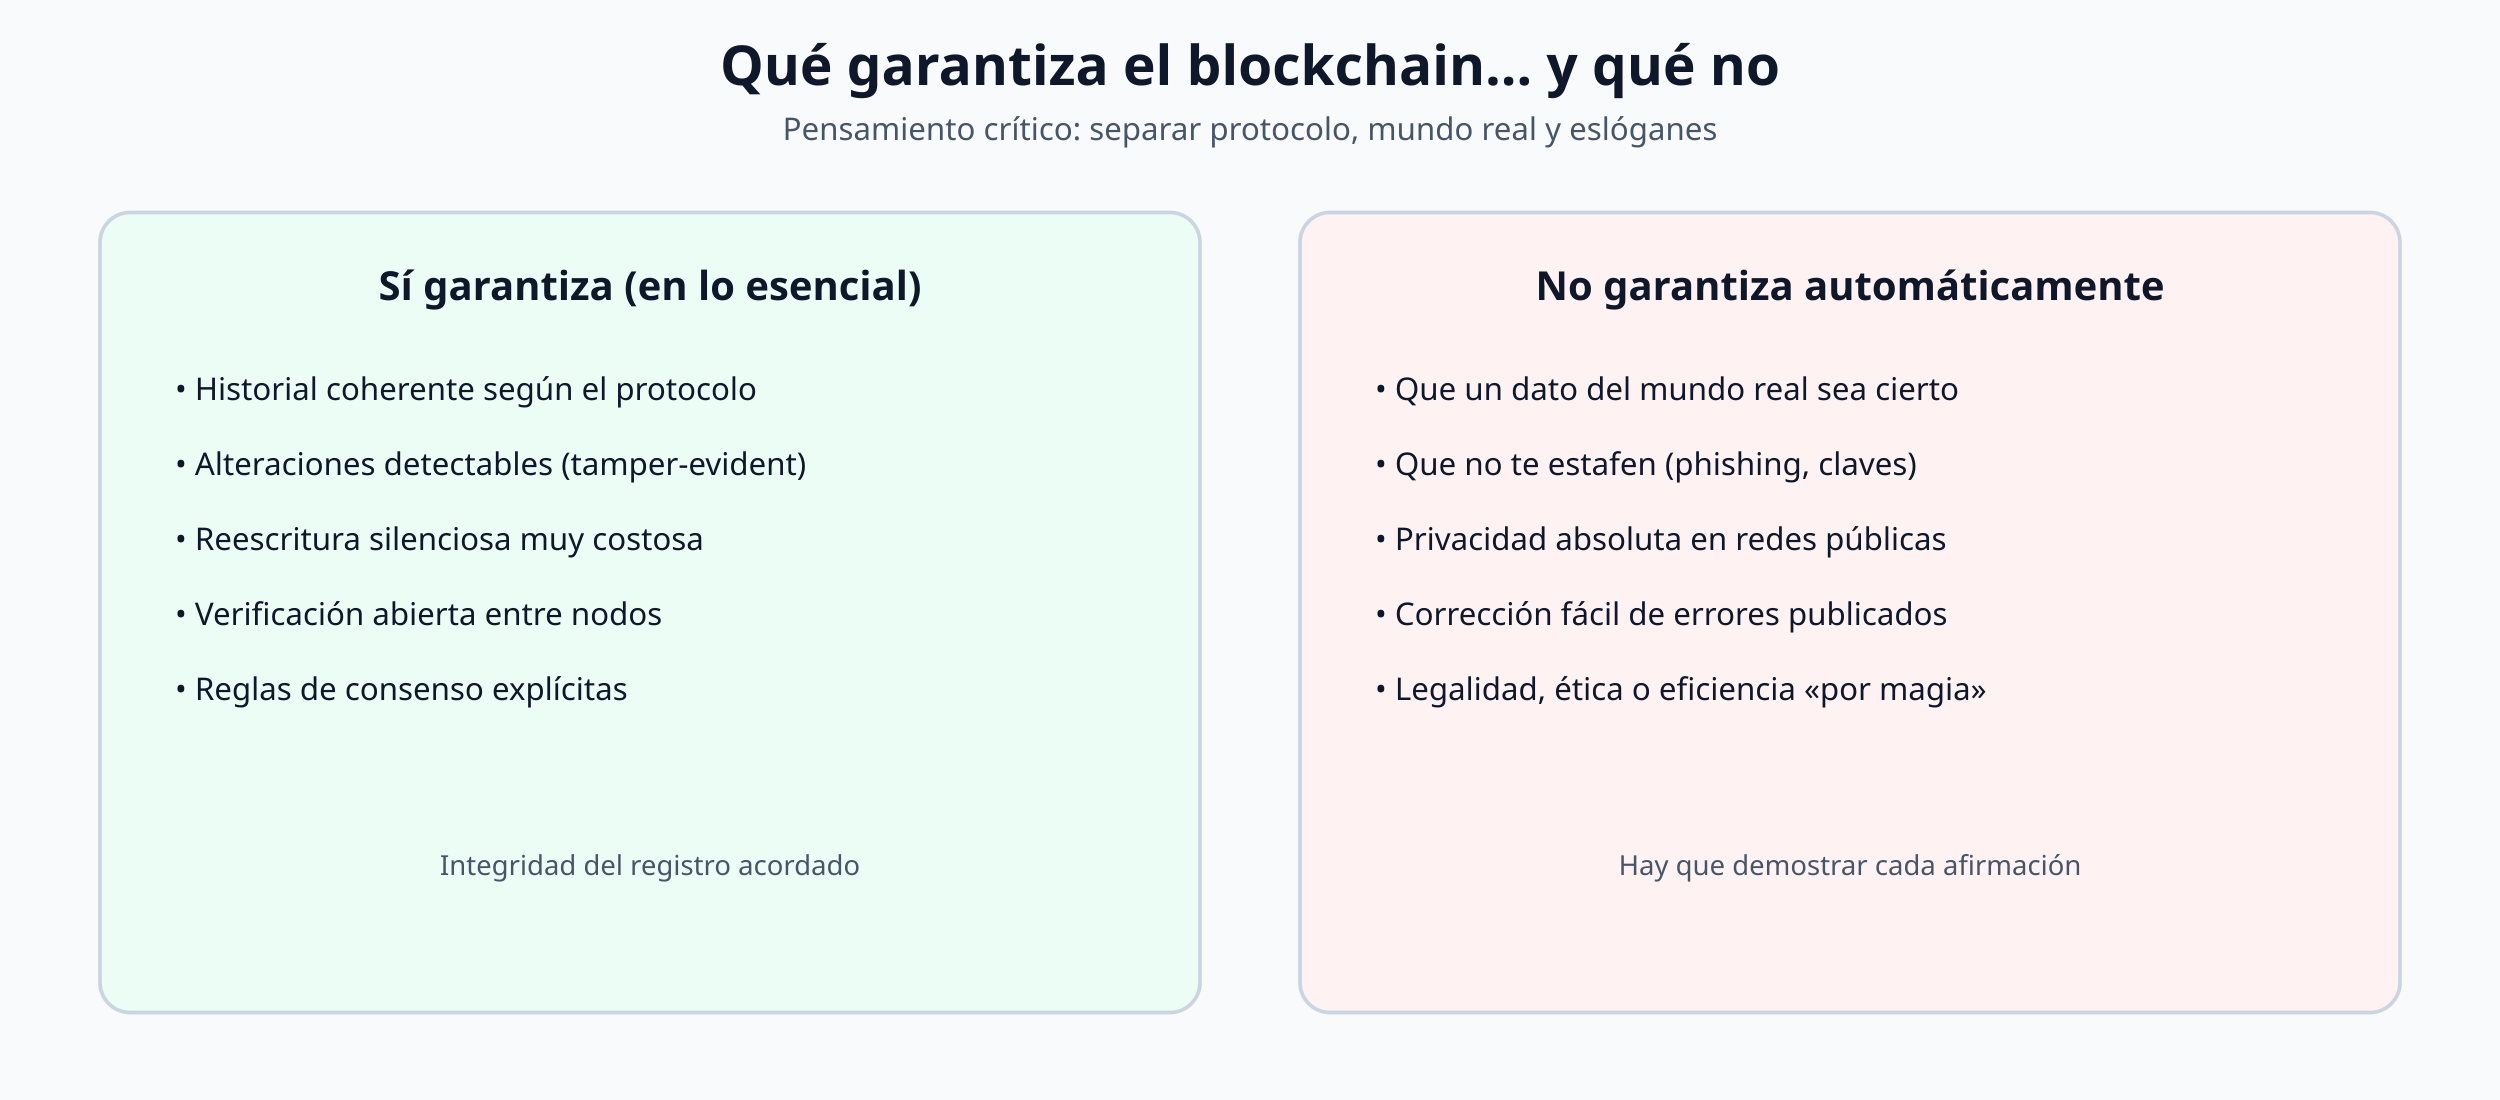
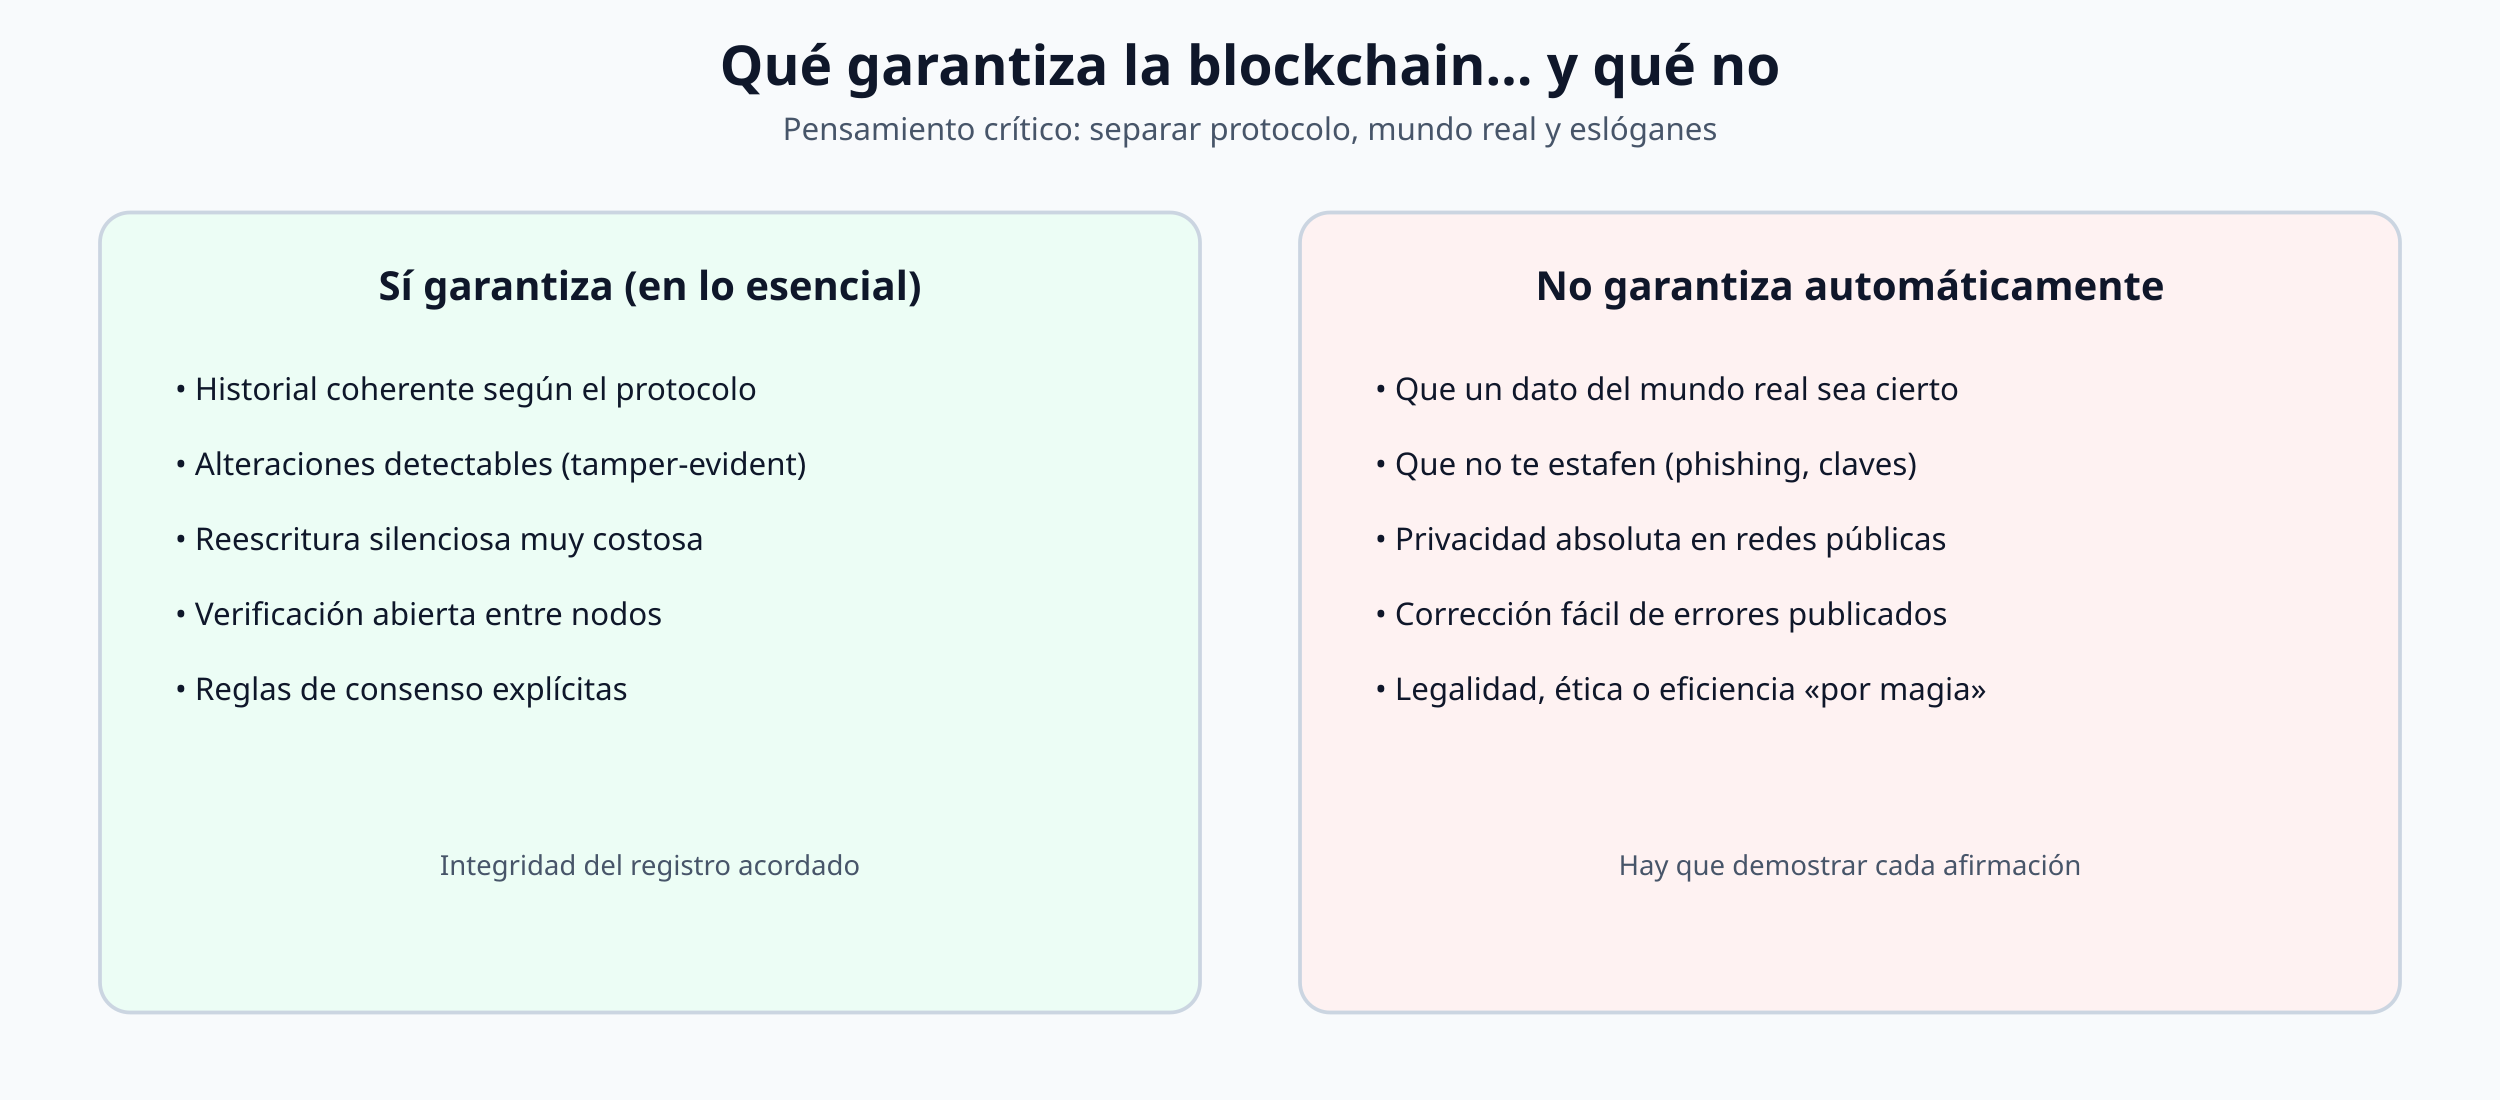
<svg xmlns="http://www.w3.org/2000/svg" width="1000" height="440" viewBox="0 0 1000 440" role="img">
  <rect width="1000" height="440" fill="#f8fafc" />
  <defs>
    <style type="text/css">.t{font-family:Segoe UI,system-ui,sans-serif;fill:#0f172a}.title{font-size:22px;font-weight:700}.h{font-size:16px;font-weight:700}.b{font-size:14px;font-weight:600}.s{font-size:12.5px}.xs{font-size:11px}.muted{fill:#475569}</style>
  </defs>
-   <text class="t title" x="500" y="34" text-anchor="middle">Qué garantiza el blockchain… y qué no</text>
+   <text class="t title" x="500" y="34" text-anchor="middle">Qué garantiza la blockchain… y qué no</text>
  <text class="t s muted" x="500" y="56" text-anchor="middle">Pensamiento crítico: separar protocolo, mundo real y eslóganes</text>
  <rect x="40" y="85" width="440" height="320" rx="12" fill="#ecfdf5" stroke="#cbd5e1" stroke-width="1.5" />
  <text class="t h" x="260" y="120" text-anchor="middle" fill="#047857">Sí garantiza (en lo esencial)</text>
  <text class="t s" x="70" y="160">• Historial coherente según el protocolo</text>
  <text class="t s" x="70" y="190">• Alteraciones detectables (tamper-evident)</text>
  <text class="t s" x="70" y="220">• Reescritura silenciosa muy costosa</text>
  <text class="t s" x="70" y="250">• Verificación abierta entre nodos</text>
  <text class="t s" x="70" y="280">• Reglas de consenso explícitas</text>
  <text class="t xs muted" x="260" y="350" text-anchor="middle">Integridad del registro acordado</text>
  <rect x="520" y="85" width="440" height="320" rx="12" fill="#fef2f2" stroke="#cbd5e1" stroke-width="1.5" />
  <text class="t h" x="740" y="120" text-anchor="middle" fill="#b91c1c">No garantiza automáticamente</text>
  <text class="t s" x="550" y="160">• Que un dato del mundo real sea cierto</text>
  <text class="t s" x="550" y="190">• Que no te estafen (phishing, claves)</text>
  <text class="t s" x="550" y="220">• Privacidad absoluta en redes públicas</text>
  <text class="t s" x="550" y="250">• Corrección fácil de errores publicados</text>
  <text class="t s" x="550" y="280">• Legalidad, ética o eficiencia «por magia»</text>
  <text class="t xs muted" x="740" y="350" text-anchor="middle">Hay que demostrar cada afirmación</text>
</svg>
